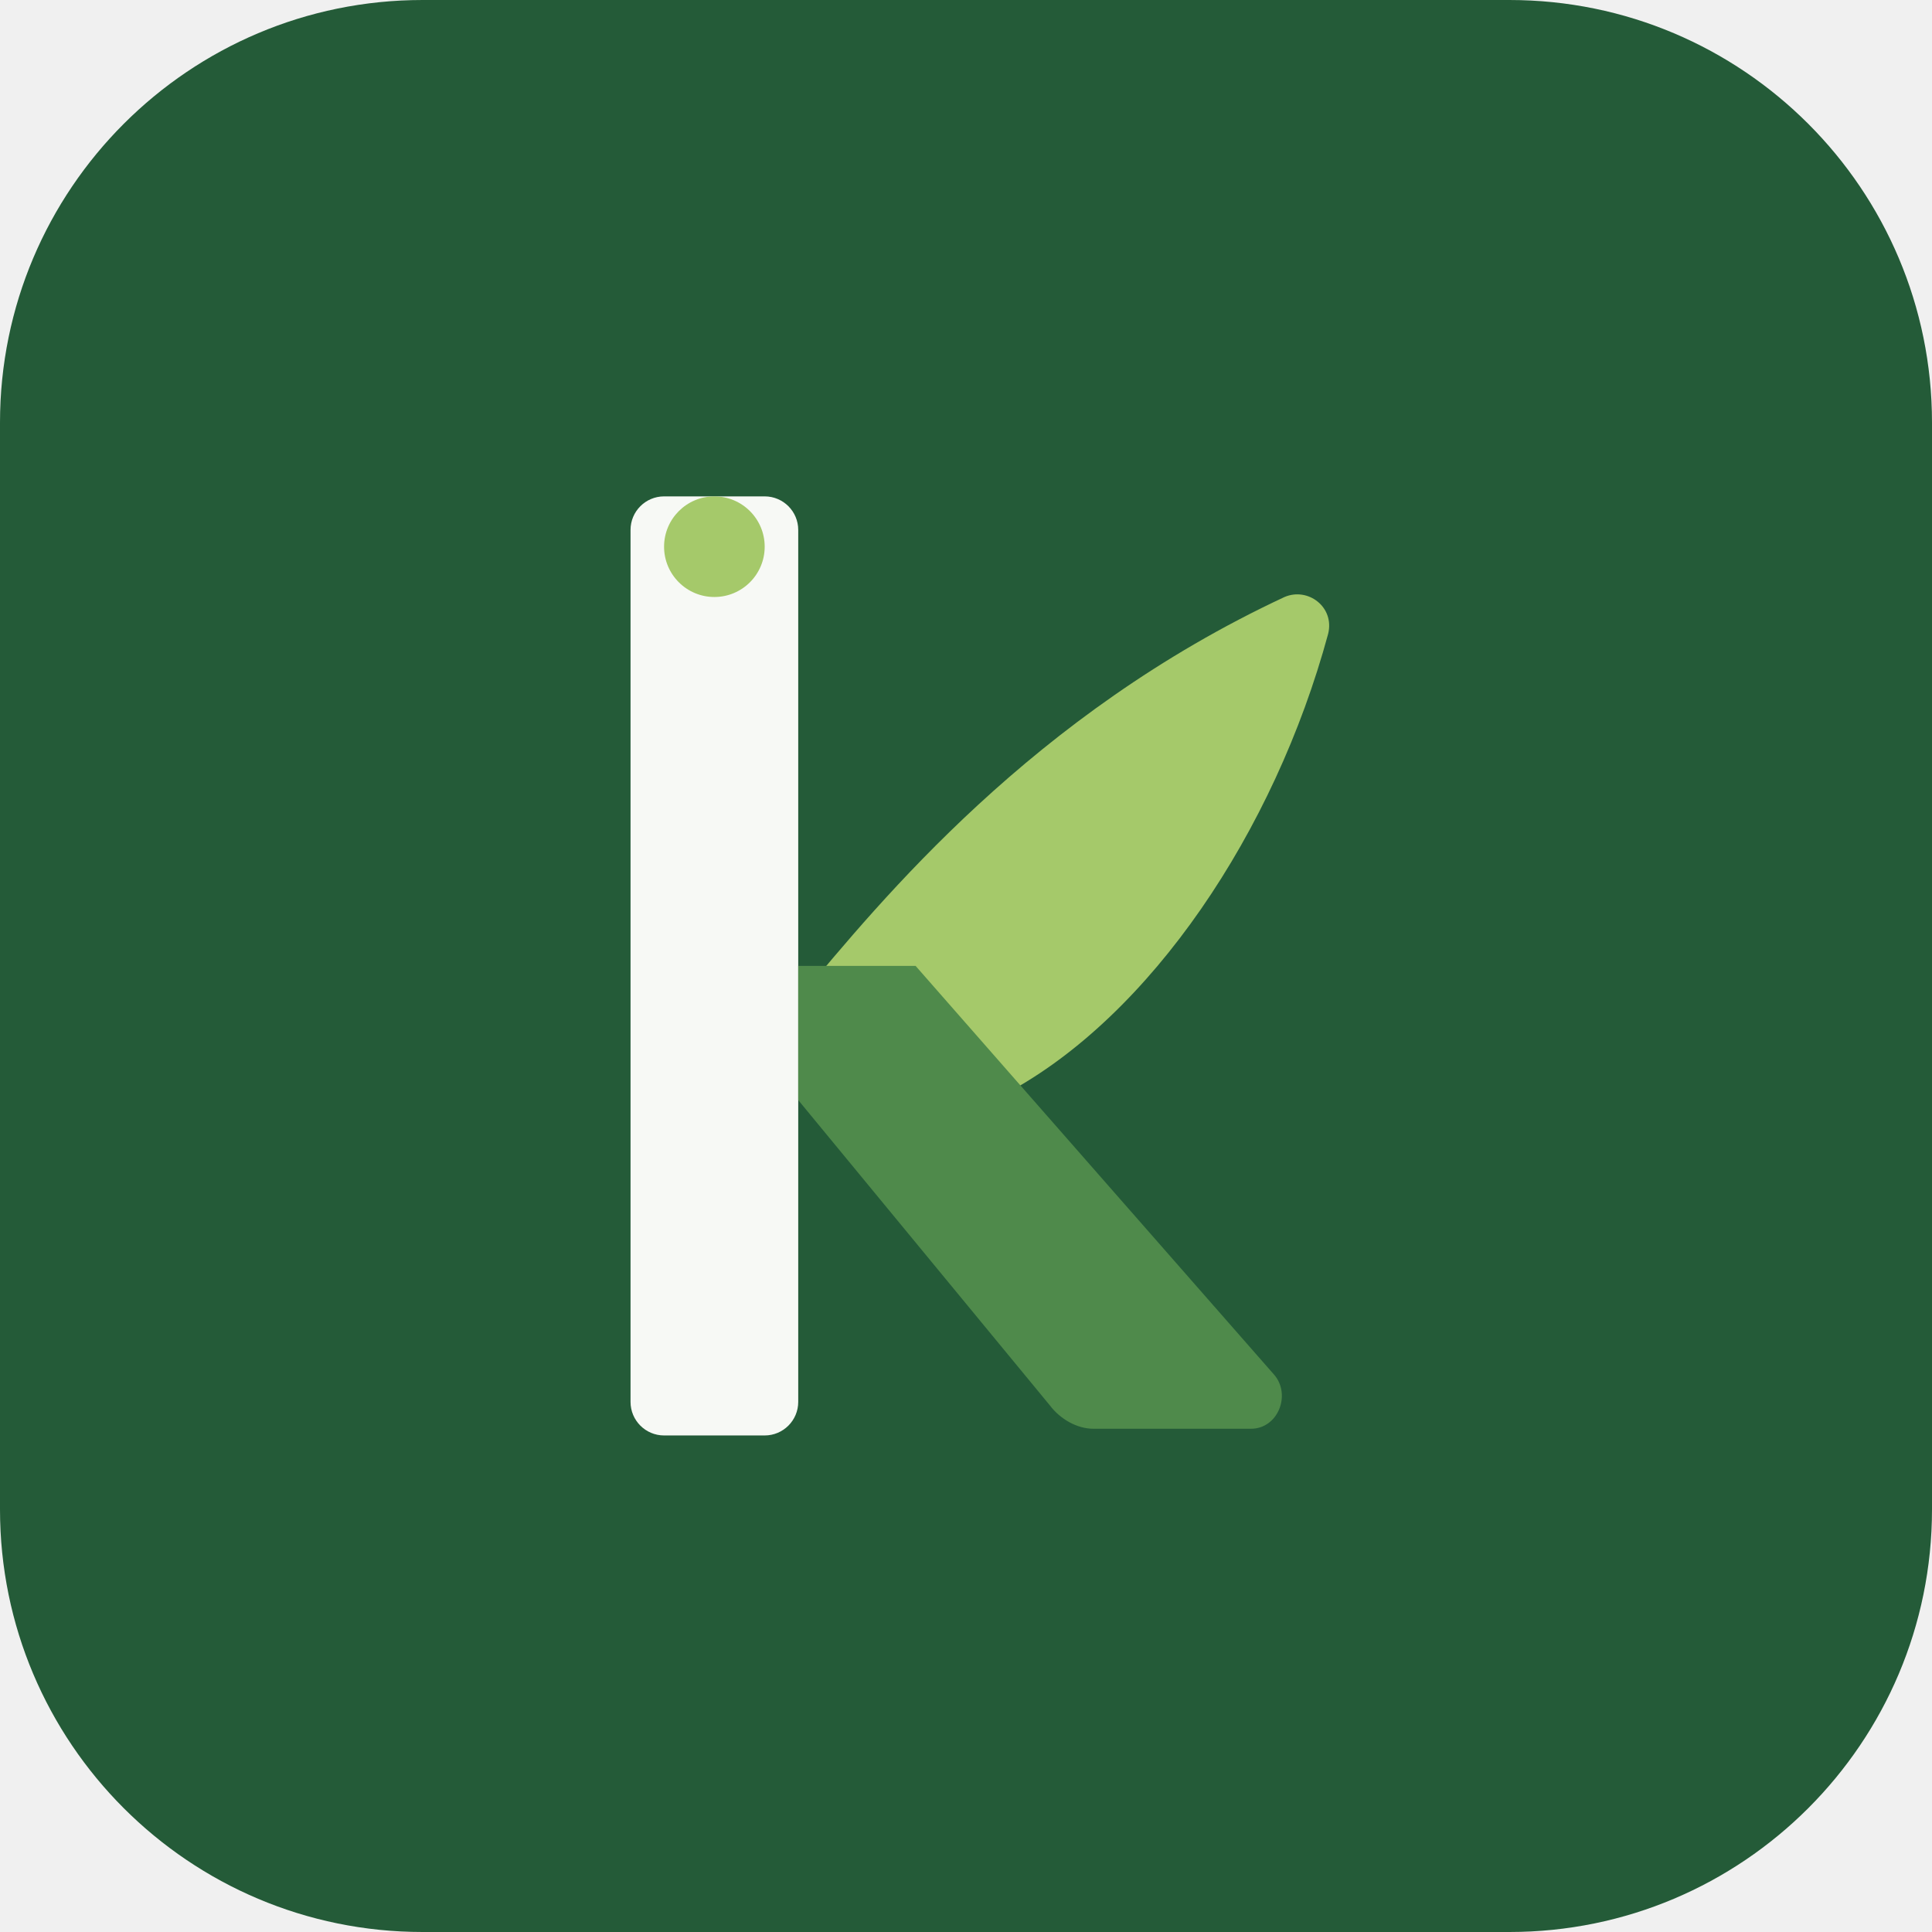
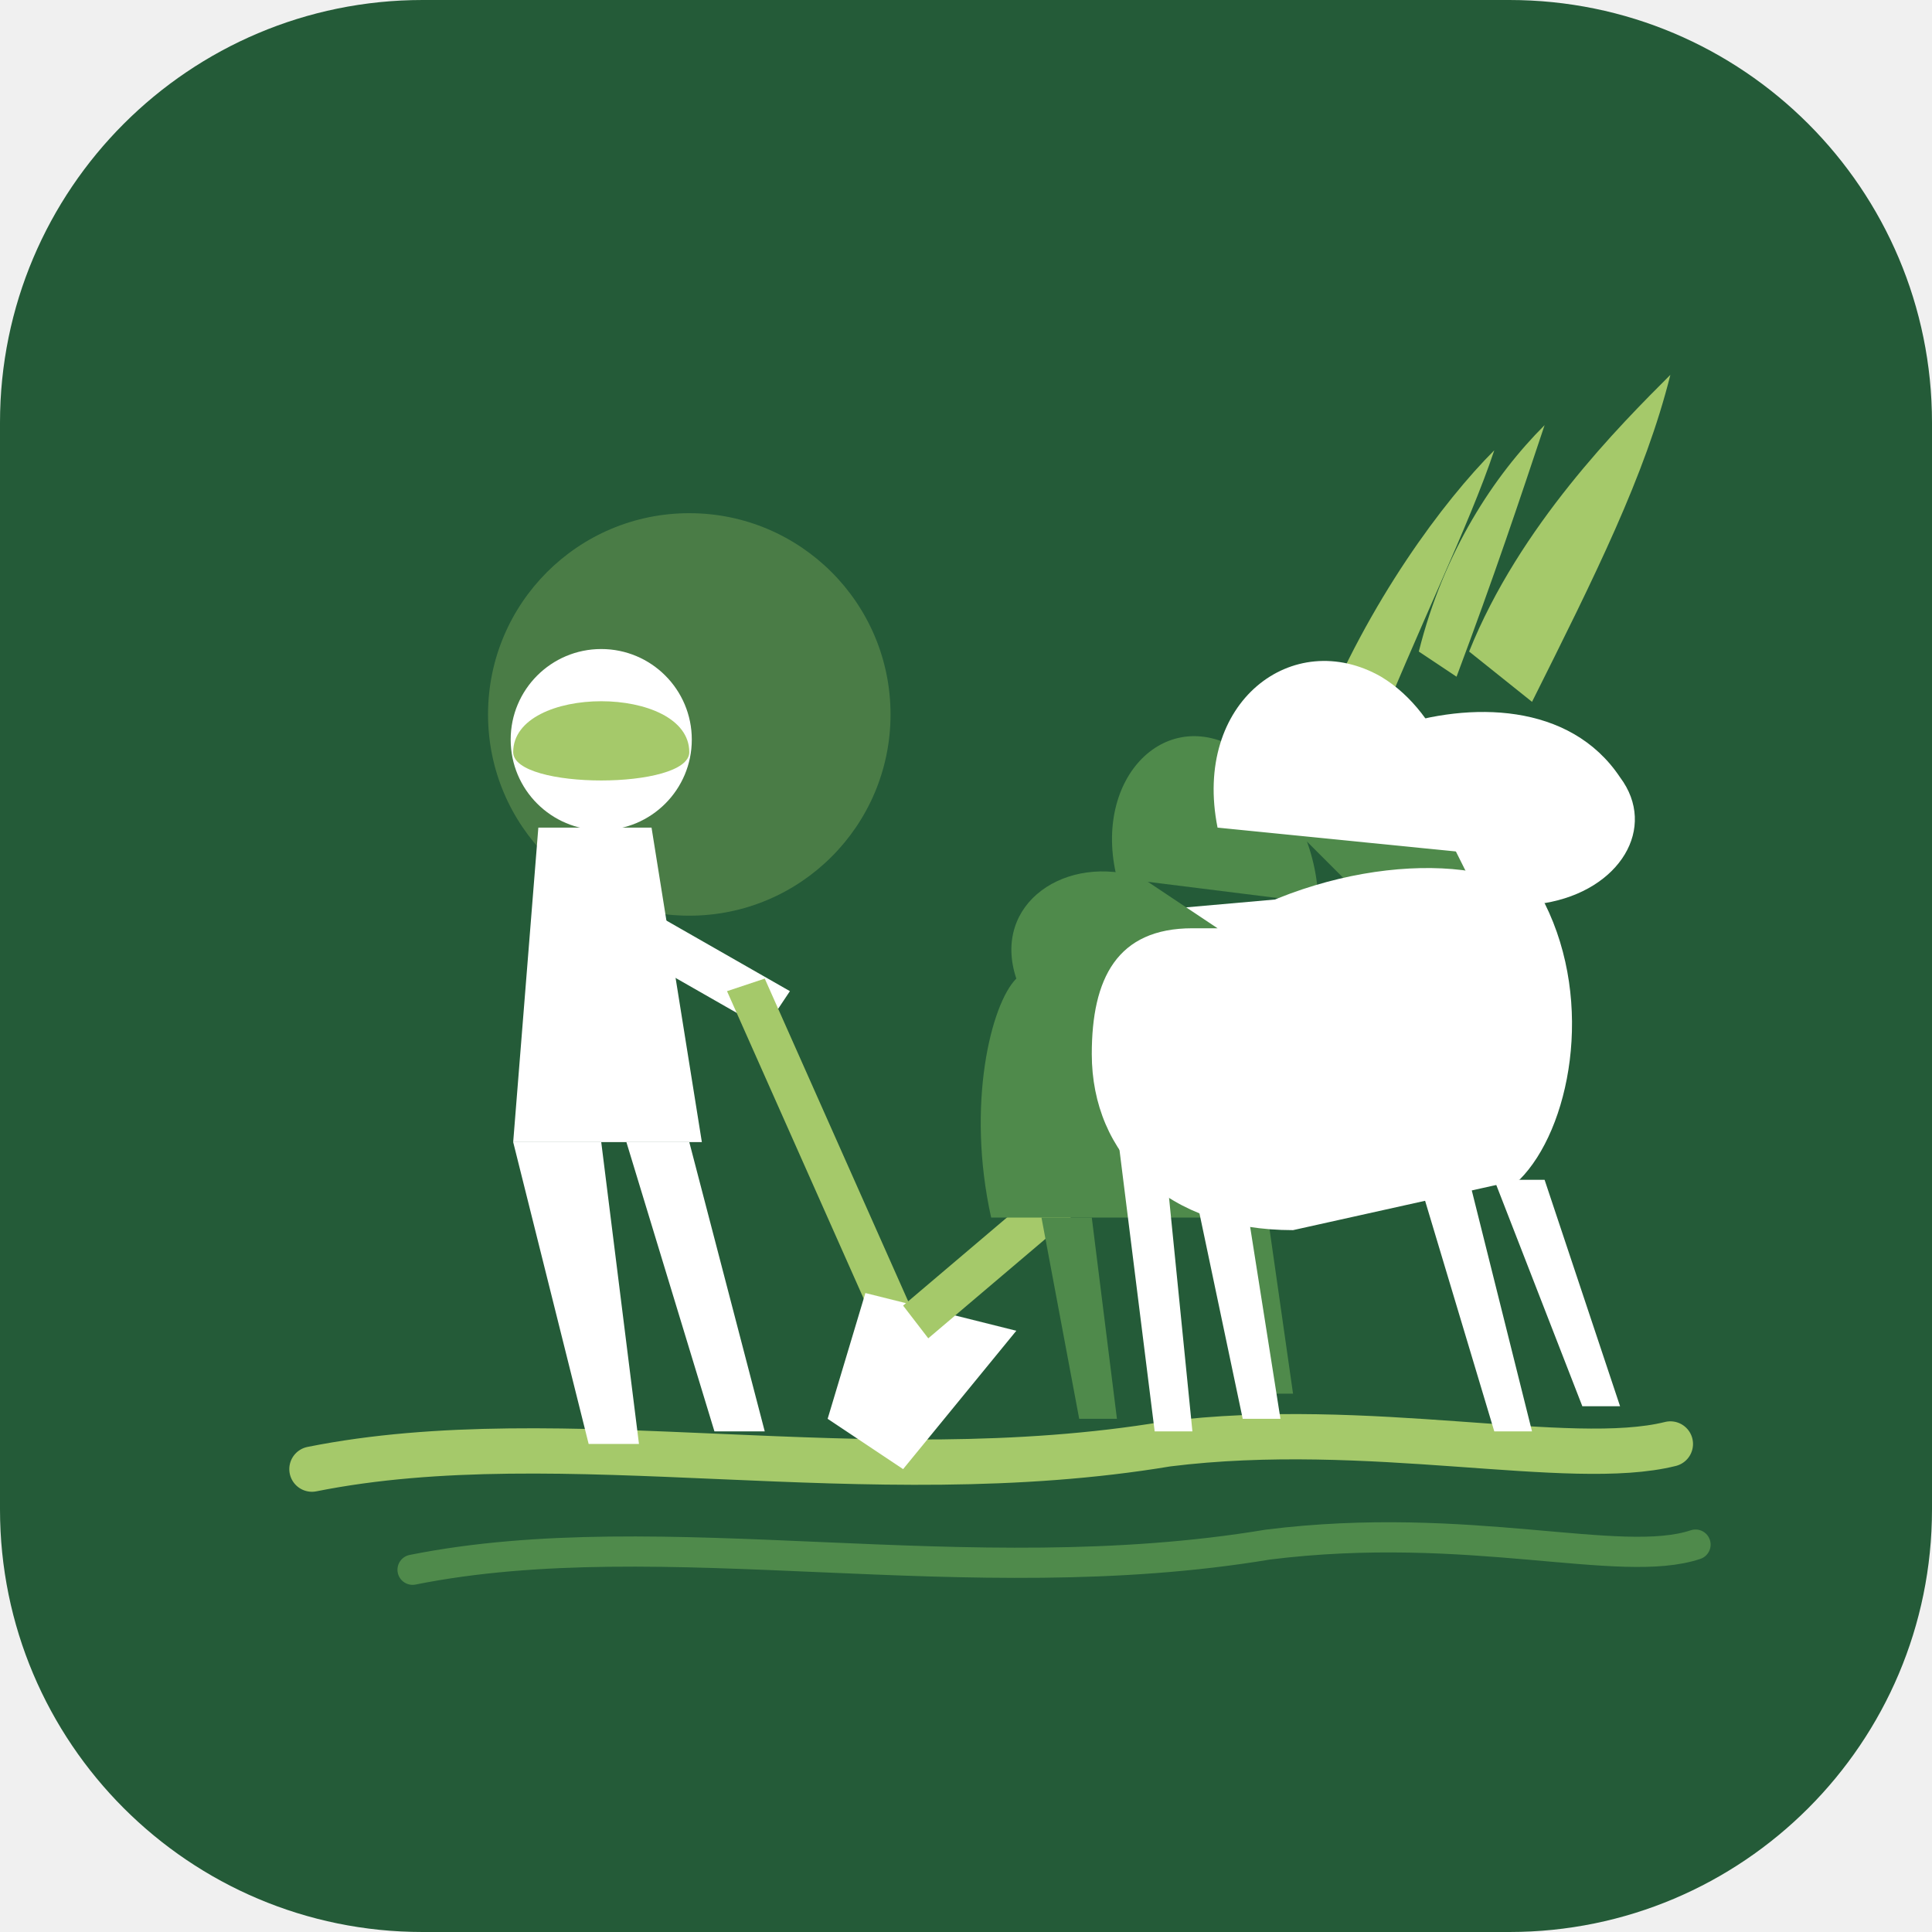
<svg xmlns="http://www.w3.org/2000/svg" viewBox="0 0 192 192" fill="none">
  <rect width="192" height="192" rx="42" fill="#245B38" />
-   <g transform="translate(16, 16) scale(3.333)">
-     <path d="M14 11C14 10.448 14.448 10 15 10H18C18.552 10 19 10.448 19 11V37C19 37.552 18.552 38 18 38H15C14.448 38 14 37.552 14 37V11Z" fill="#F7F9F5" />
-     <path d="M19 25C21.5 22 26 16.5 33.5 13C34.2 12.7 35 13.3 34.8 14.1C33.2 20 29.5 25.5 25.2 27.8L19 25Z" fill="#A5C96A" />
-     <path d="M22.5 24L33.2 36.2C33.7 36.8 33.3 37.8 32.5 37.8H27.8C27.3 37.8 26.8 37.5 26.5 37.1L19 28V24H22.5Z" fill="#4F8A4B" />
-     <circle cx="16.5" cy="11.5" r="1.5" fill="#A5C96A" />
+   <g transform="translate(16, 16) scale(2.5)">
+     <circle cx="21" cy="22" r="8" fill="#A5C96A" fill-opacity="0.3" />
+     <path d="M6 52 C16 50 28 53 40 51 C48 50 56 52 60 51" stroke="#A5C96A" stroke-width="1.8" stroke-linecap="round" />
+     <path d="M10 56 C20 54 32 57 44 55 C52 54 58 56 61 55" stroke="#4F8A4B" stroke-width="1.2" stroke-linecap="round" />
+     <circle cx="17.5" cy="23" r="3.6" fill="#FFFFFF" />
+     <path d="M14 23.5 C14 20.8 21 20.8 21 23.5 C21 25 14 25 14 23.5 Z" fill="#A5C96A" />
+     <path d="M15 26.5 L19.5 26.5 L21.5 39 L14 39 Z" fill="#FFFFFF" />
+     <path d="M18 29 L25 33 L24 34.5 L17 30.5 Z" fill="#FFFFFF" />
+     <path d="M14 39 L17 51 L19 51 L17.5 39 Z" fill="#FFFFFF" />
+     <path d="M18.5 39 L22 50.5 L24 50.5 L21 39 Z" fill="#FFFFFF" />
+     <path d="M24 32.5 L30 46 L28.5 46.5 L22.5 33 Z" fill="#A5C96A" />
+     <path d="M28 45 L34 46.5 L29.5 52 L26.5 50 Z" fill="#FFFFFF" />
+     <path d="M29.5 45.5 L46 31.5 L47 32.8 L30.5 46.8 Z" fill="#A5C96A" />
+     <path d="M37 30 L54 28.5 L54 30.2 L37 31.7 Z" fill="#FFFFFF" />
+     <path d="M38 28.5 C37 24.5 40 21.5 43 23.5 C45 25 46 27.5 46 29.5 Z" fill="#4F8A4B" />
+     <path d="M46 22.5 C48 17.5 51 13.5 53 11.5 C52 14.5 50 18.5 48 23.5 Z" fill="#A5C96A" />
+     <path d="M44 25.5 C46 23.5 50 23.5 52 26.5 C53 28 51 30.5 49 30.5 Z" fill="#4F8A4B" />
+     <path d="M34 32.5 C33 29.5 36 27.5 39 28.5 L45 32.5 L44 42 L33 42 C32 37.5 33 33.5 34 32.5 Z" fill="#4F8A4B" />
+     <path d="M35 42 L36.5 50 L38 50 L37 42 Z" fill="#4F8A4B" />
+     <path d="M42 42 L43.5 49 L45 49 L44 42 Z" fill="#4F8A4B" />
+     <path d="M42 26.5 C41 21.5 45 18.5 48.5 20.5 C51 22 52 25.5 52 27.5 Z" fill="#FFFFFF" />
+     <path d="M52 19.5 C54 14.5 58 10.5 60 8.5 C59 12.5 57 16.5 54.5 21.5 Z" fill="#A5C96A" />
+     <path d="M50 19.5 C51 15.5 53 12.5 55 10.5 C54 13.5 53 16.5 51.5 20.5 Z" fill="#A5C96A" />
+     <path d="M49 22.5 C52 21.5 56 21.5 58 24.5 C59.5 26.5 58 29 55 29.5 L52 28.5 Z" fill="#FFFFFF" />
+     <path d="M41 30.5 C38 30.5 37 32.5 37 35.5 C37 39.5 40 42.5 45 42.5 L54 40.5 C56 38.5 57 33.5 55 29.5 C53 27.5 47 27.5 42 30.5 Z" fill="#FFFFFF" />
+     <path d="M50 40.5 L53 50.5 L54.5 50.5 L52 40.5 Z" fill="#FFFFFF" />
+     <path d="M53 40.5 L56.5 49.5 L58 49.5 L55 40.5 Z" fill="#FFFFFF" />
+     <path d="M38 38.5 L39.5 50.5 L41 50.5 L40 40.5 Z" fill="#FFFFFF" />
+     <path d="M41 40.5 L43 50 L44.5 50 L43 40.5 Z" fill="#FFFFFF" />
  </g>
</svg>
